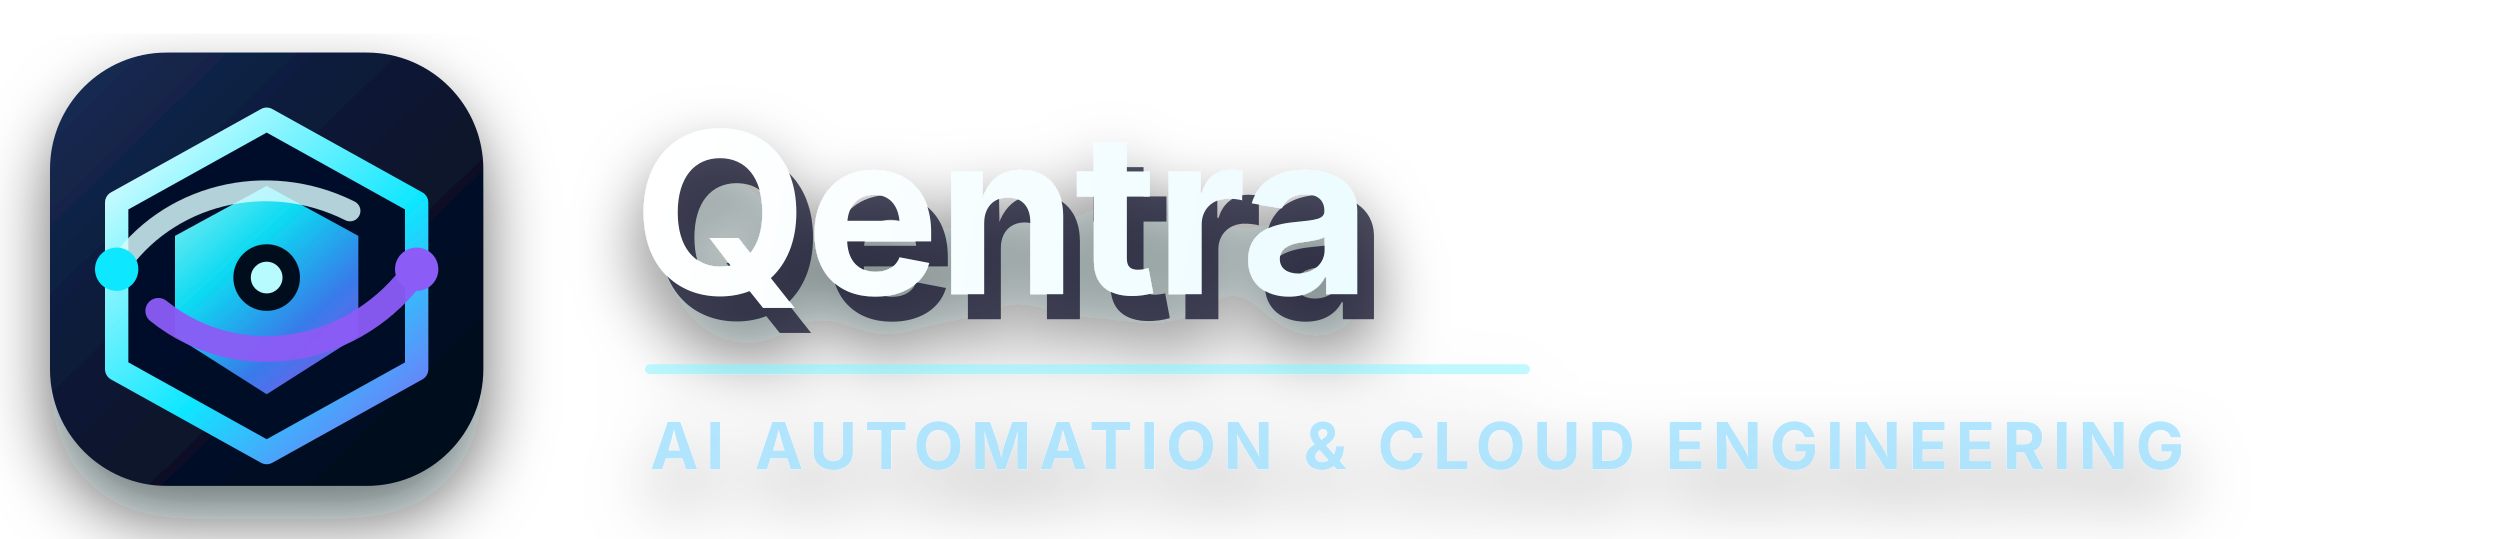
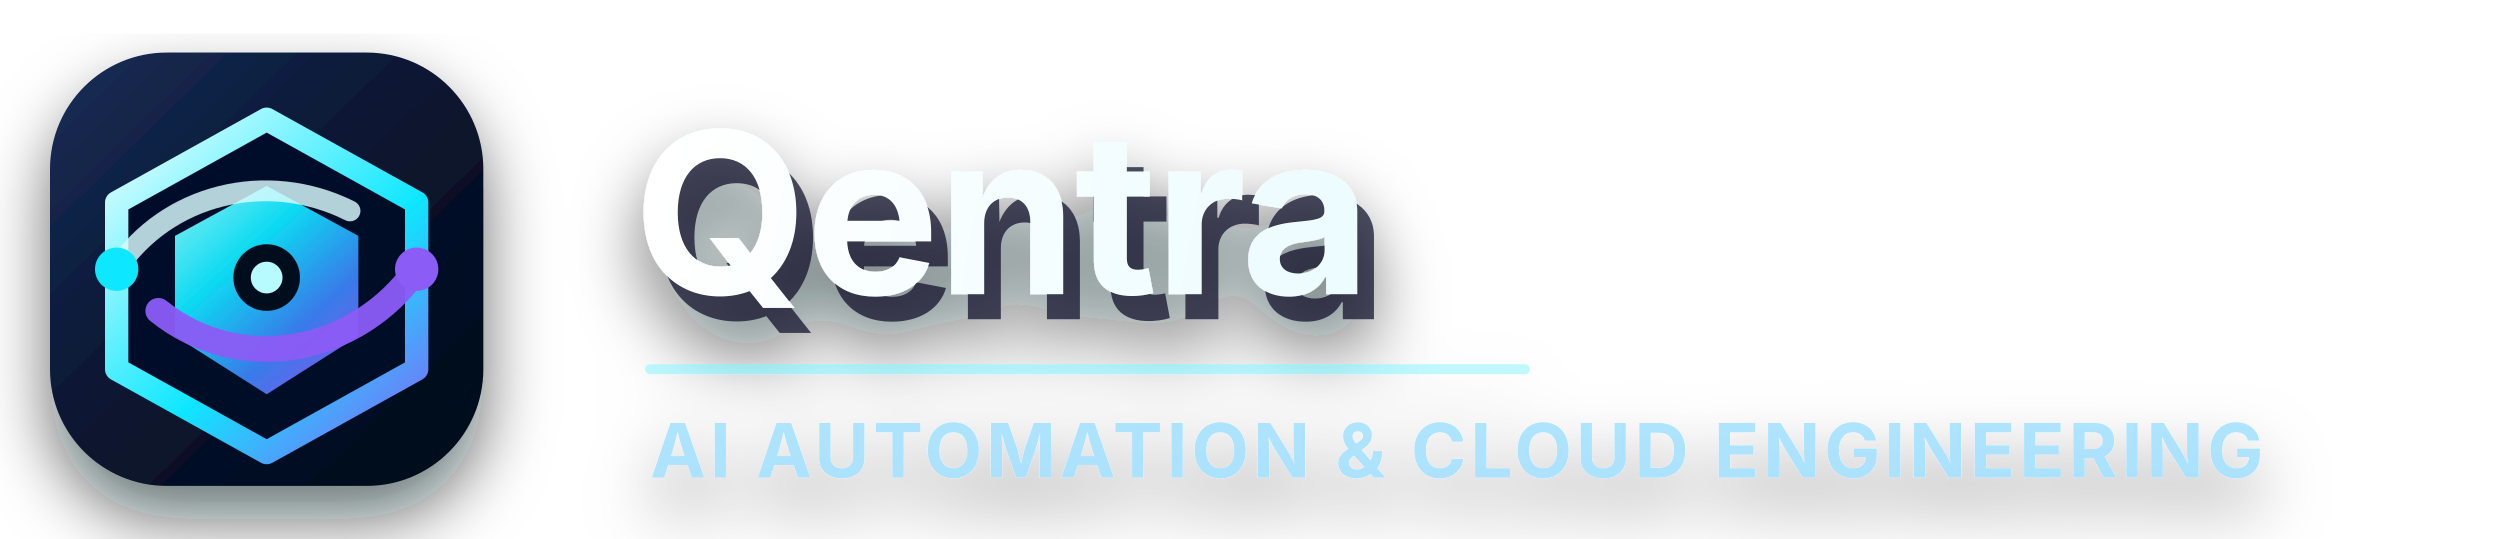
<svg xmlns="http://www.w3.org/2000/svg" width="260" height="56" viewBox="0 0 300 64" fill="none">
  <defs>
    <linearGradient id="tile" x1="8" y1="8" x2="56" y2="57" gradientUnits="userSpaceOnUse">
      <stop offset="0" stop-color="#172c55" />
      <stop offset="0.48" stop-color="#08152f" />
      <stop offset="1" stop-color="#030817" />
    </linearGradient>
    <linearGradient id="edge" x1="14" y1="12" x2="52" y2="54" gradientUnits="userSpaceOnUse">
      <stop offset="0" stop-color="#ffffff" />
      <stop offset="0.22" stop-color="#9df7ff" />
      <stop offset="0.58" stop-color="#0ee7ff" />
      <stop offset="1" stop-color="#8b5cf6" />
    </linearGradient>
    <linearGradient id="core" x1="22" y1="20" x2="44" y2="44" gradientUnits="userSpaceOnUse">
      <stop offset="0" stop-color="#9dffff" />
      <stop offset="0.38" stop-color="#0ee7ff" />
      <stop offset="0.72" stop-color="#3b82f6" />
      <stop offset="1" stop-color="#8b5cf6" />
    </linearGradient>
    <linearGradient id="text-main" x1="80" y1="12" x2="265" y2="48" gradientUnits="userSpaceOnUse">
      <stop offset="0" stop-color="#ffffff" />
      <stop offset="0.55" stop-color="#e8fbff" />
      <stop offset="1" stop-color="#9df7ff" />
    </linearGradient>
    <filter id="shadow" x="-16" y="-14" width="330" height="100" color-interpolation-filters="sRGB">
      <feDropShadow dx="0" dy="4" stdDeviation="4" flood-color="#000814" flood-opacity="0.58" />
    </filter>
  </defs>
  <rect width="300" height="64" fill="transparent" />
  <g filter="url(#shadow)">
    <rect x="6" y="6" width="52" height="52" rx="14" fill="url(#tile)" />
    <path d="M32 14L50 24V44L32 54L14 44V24L32 14Z" fill="#061028" fill-opacity="0.9" stroke="url(#edge)" stroke-width="2.8" stroke-linejoin="round" />
    <path d="M32 22L43 28V40L32 47L21 40V28L32 22Z" fill="url(#core)" opacity="0.94" />
    <path d="M14 32C20 23 32 20 42 25" stroke="#d9fbff" stroke-opacity="0.82" stroke-width="2.5" stroke-linecap="round" />
    <path d="M50 32C43 42 29 45 19 37" stroke="#8b5cf6" stroke-opacity="0.95" stroke-width="3.1" stroke-linecap="round" />
    <circle cx="32" cy="33" r="4" fill="#04101f" />
    <circle cx="32" cy="33" r="1.9" fill="#b8fbff" />
    <circle cx="14" cy="32" r="2.6" fill="#0ee7ff" />
    <circle cx="50" cy="32" r="2.6" fill="#8b5cf6" />
    <text x="76" y="35" font-family="Space Grotesk, Sora, Inter, Arial, sans-serif" font-weight="700" font-size="27" letter-spacing="-0.3" fill="#071126" opacity="0.72" transform="translate(2 3)">Qentra</text>
    <text x="76" y="35" font-family="Space Grotesk, Sora, Inter, Arial, sans-serif" font-weight="700" font-size="27" letter-spacing="-0.3" fill="url(#text-main)">Qentra</text>
    <path d="M78 44H183" stroke="#0ee7ff" stroke-opacity="0.24" stroke-width="1.2" stroke-linecap="round" />
-     <text x="78" y="56" fill="#9bdfff" opacity="0.76" font-family="Inter, Arial, sans-serif" font-size="7.8" font-weight="700" letter-spacing="0.9">AI AUTOMATION &amp; CLOUD ENGINEERING</text>
+     <text x="78" y="57" fill="#9bdfff" opacity="0.8" font-family="Inter, Arial, sans-serif" font-size="9" font-weight="700" letter-spacing="0.45">AI AUTOMATION &amp; CLOUD ENGINEERING</text>
  </g>
</svg>
